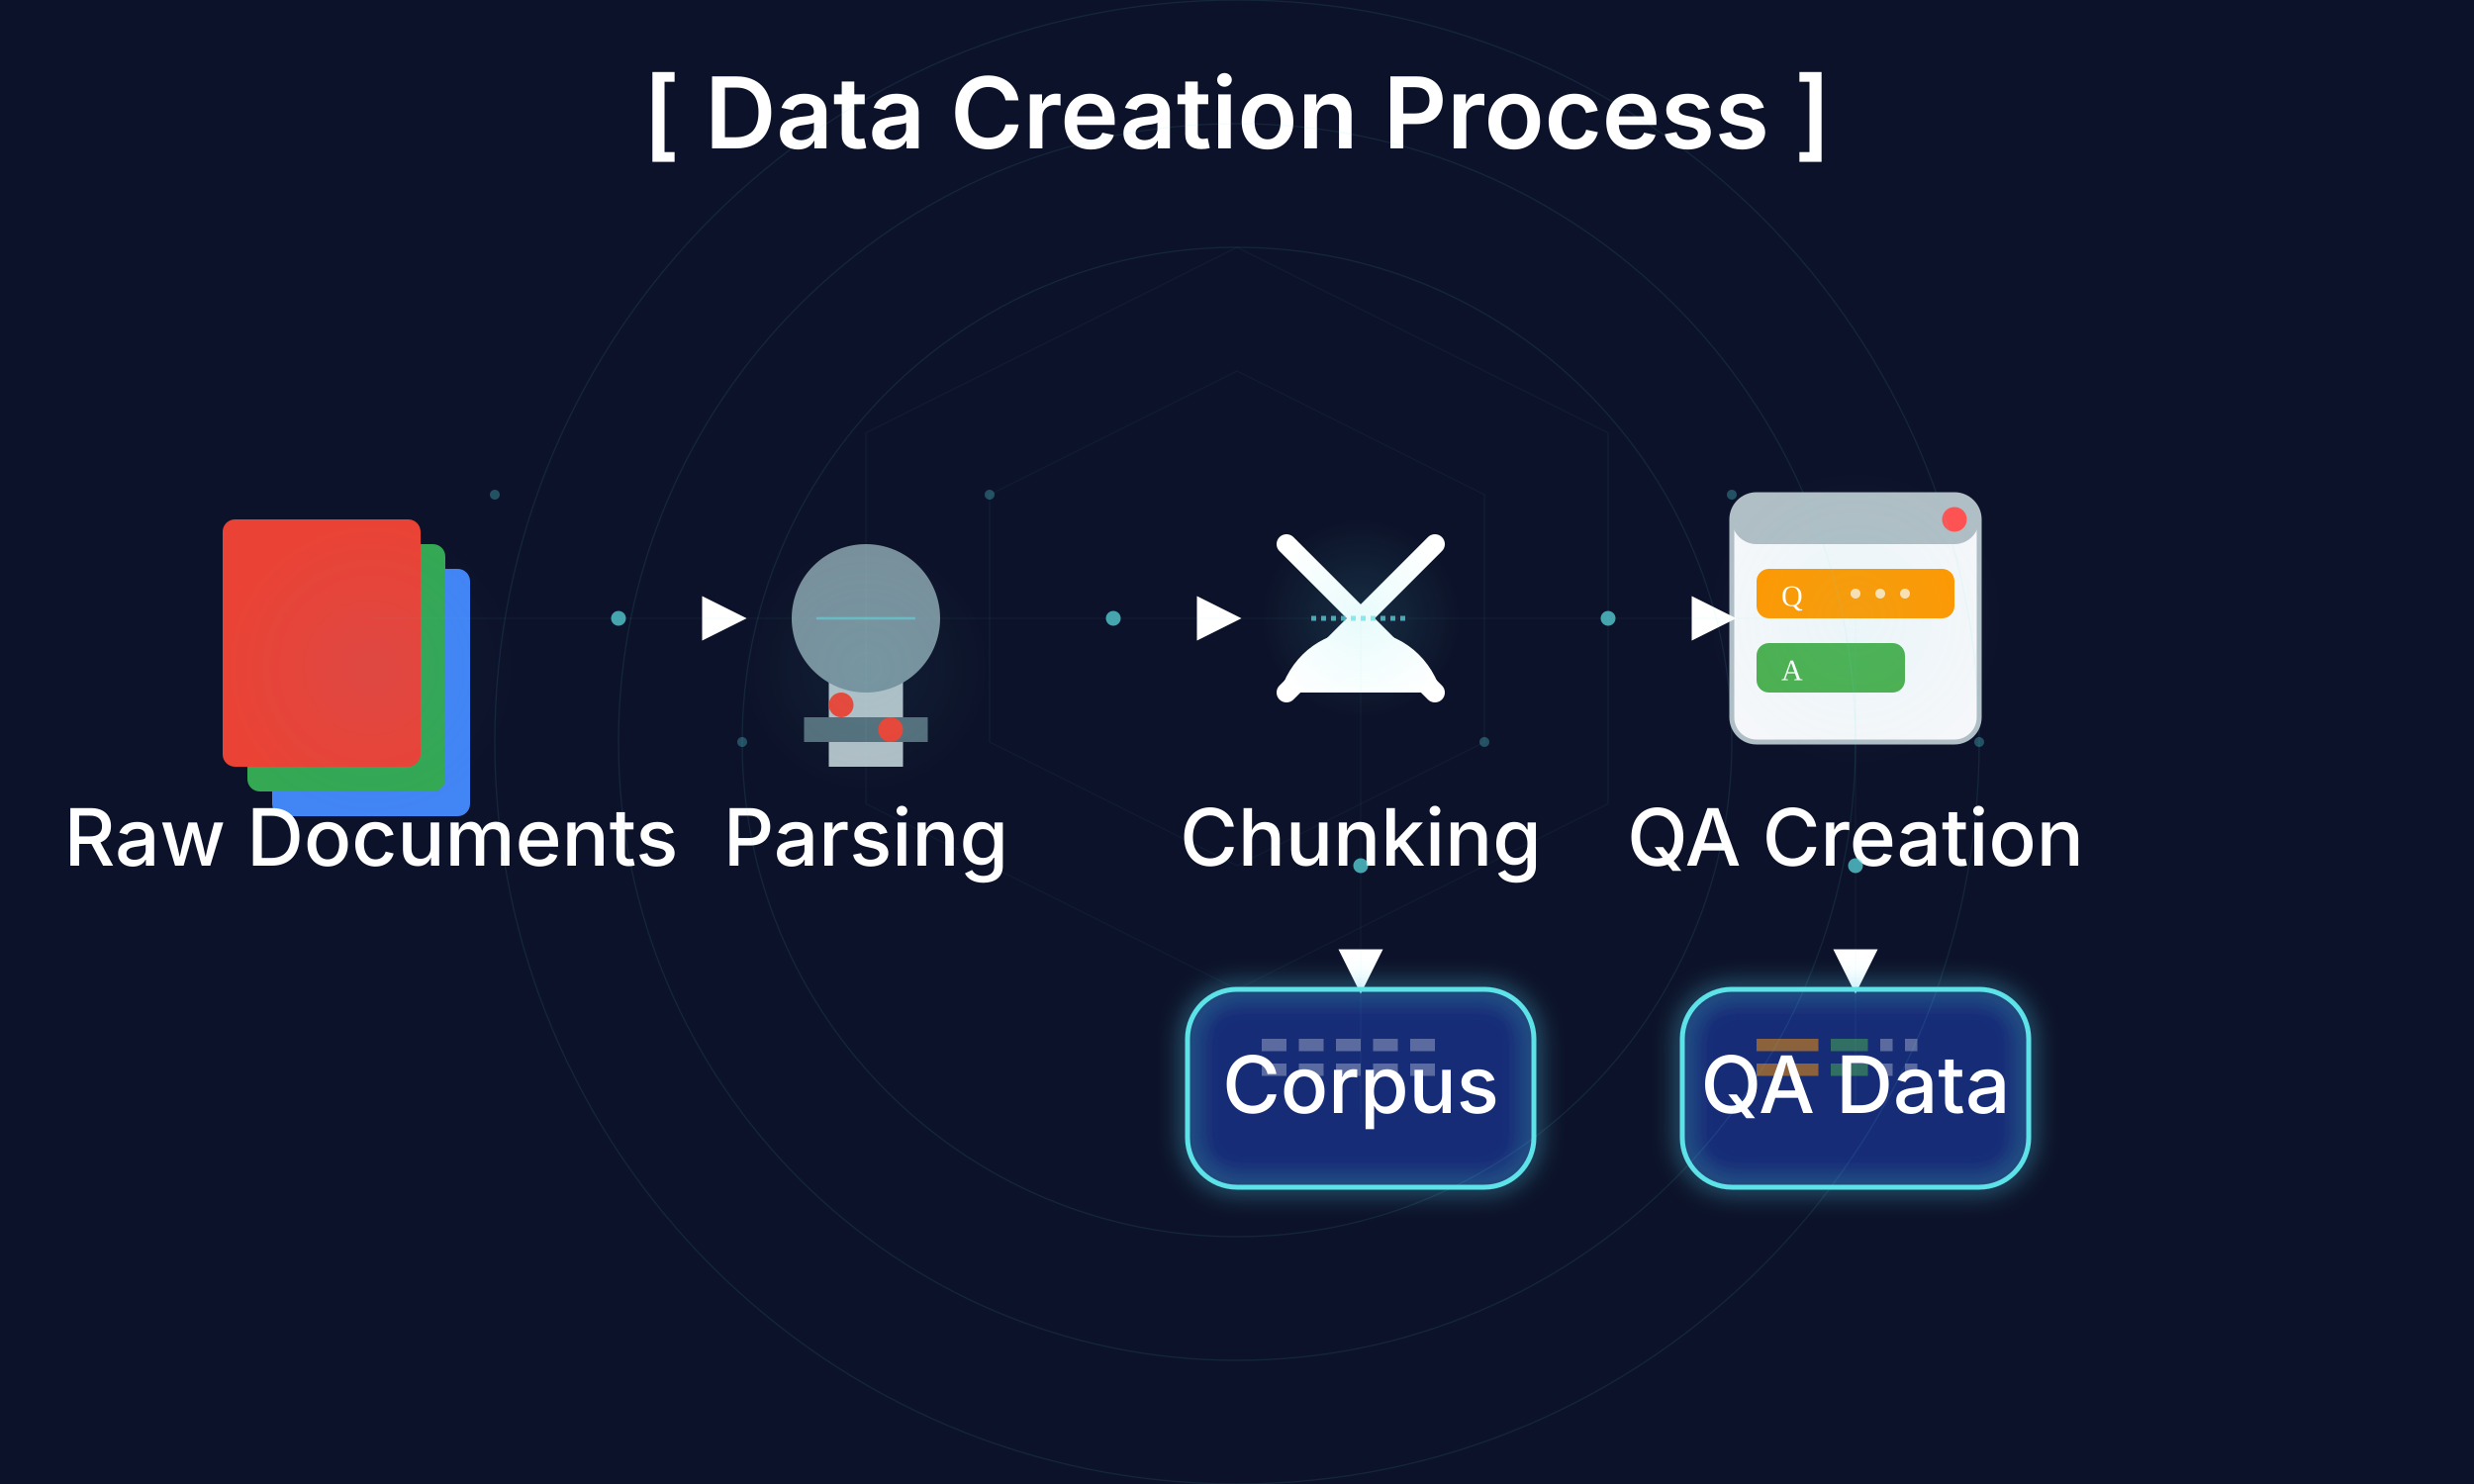
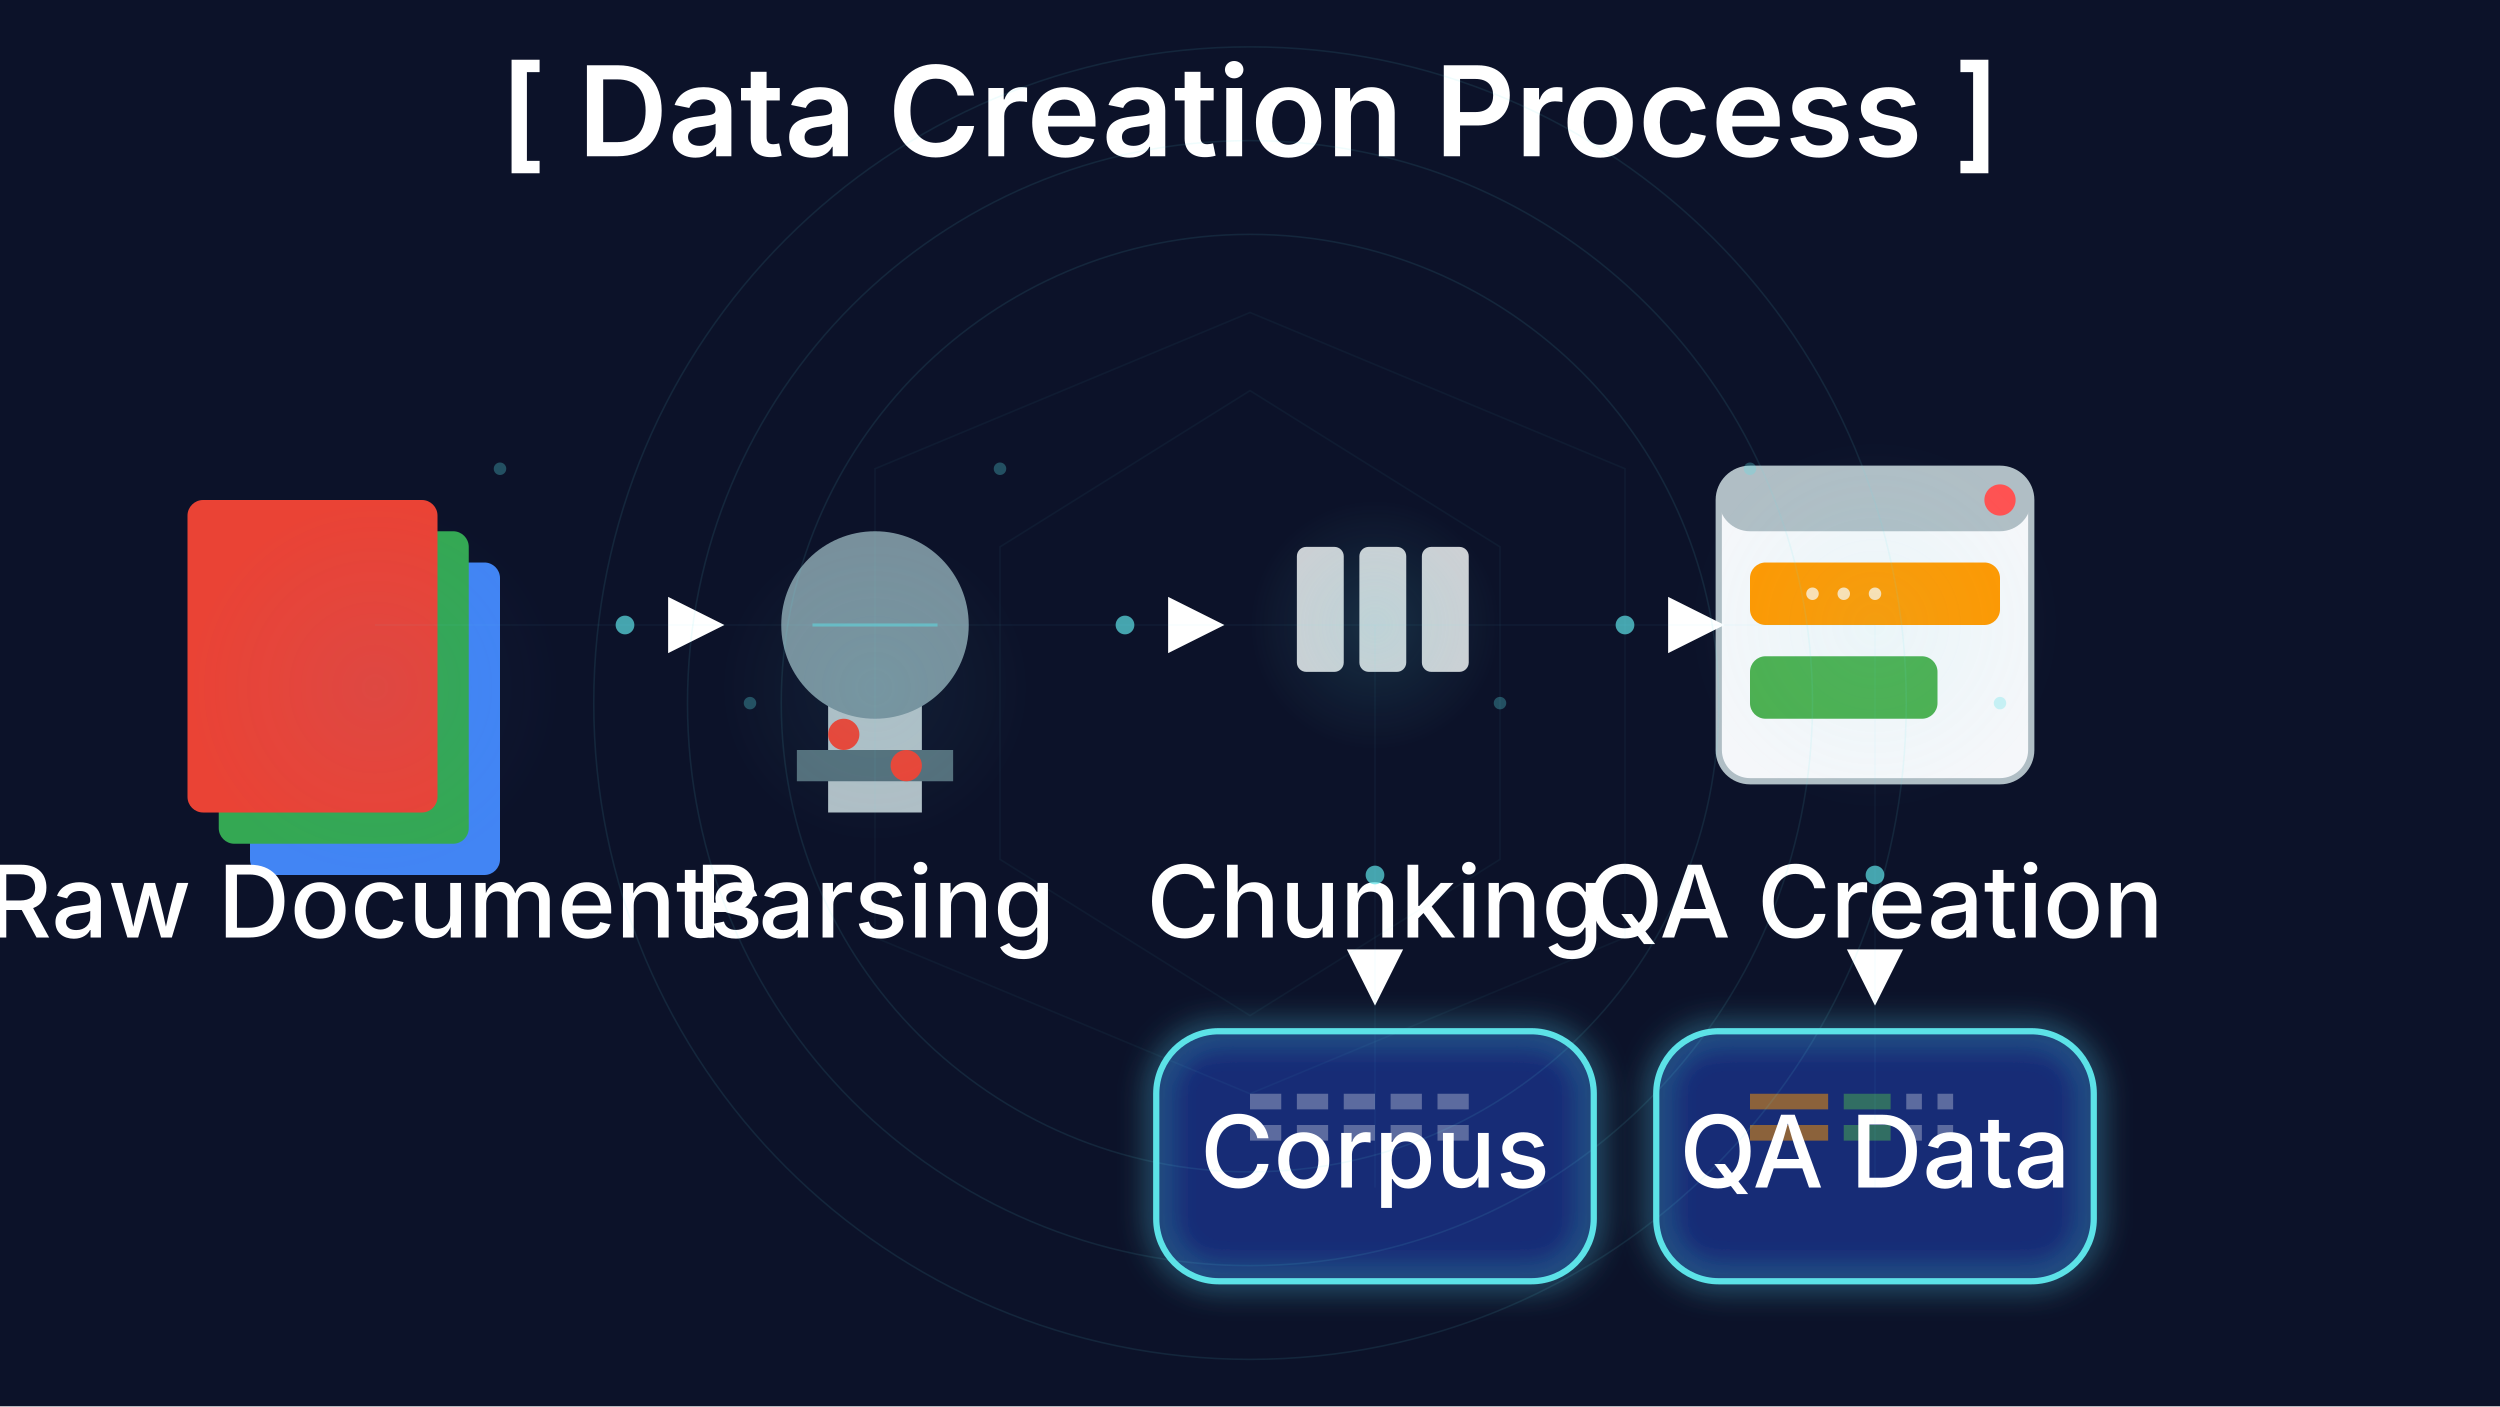
- <svg xmlns="http://www.w3.org/2000/svg" viewBox="0 0 1000 600" aria-labelledby="title-data-creation desc-data-creation">
+ <svg xmlns="http://www.w3.org/2000/svg" viewBox="0 0 800 450" aria-labelledby="title-data-creation desc-data-creation">
  <defs>
    <style>
      /* Base styles using the Divinci color palette */
      .data-creation-bg { fill: #0c1229; }
      .data-creation-text {
        font-family: 'Sora', 'Inter', sans-serif;
        fill: #ffffff;
        font-size: 32px;
        font-weight: 500;
      }
      .data-creation-title {
        font-family: 'Sora', 'Inter', sans-serif;
        fill: #ffffff;
        font-size: 40px;
        font-weight: 600;
      }
      .data-creation-arrow { stroke: #ffffff; stroke-width: 3; fill: none; }
      .data-creation-box {
        fill: rgba(46, 91, 255, 0.2);
        stroke: #5ce2e7;
        stroke-width: 2;
        rx: 20;
        ry: 20;
      }

      /* Document icon styles */
      .doc-blue { fill: #4285F4; }
      .doc-green { fill: #34A853; }
      .doc-red { fill: #EA4335; }
      .doc-yellow { fill: #FBBC05; }
      .doc-text { fill: #ffffff; }

      /* Parsing icon styles */
      .microscope-base { fill: #B0BEC5; }
      .microscope-lens { fill: #78909C; }
      .microscope-stage { fill: #546E7A; }
      .microscope-dot { fill: #EA4335; }

      /* Chunking icon styles */
      .scissors-handle { fill: #ffffff; }
      .scissors-blade { fill: #E0E0E0; }

      /* QA icon styles */
      .qa-window { fill: #F5F7FA; stroke: #B0BEC5; stroke-width: 2; }
      .qa-dot { fill: #FF5252; }
      .qa-question { fill: #FF9800; }
      .qa-answer { fill: #4CAF50; }
      .qa-text { fill: #ffffff; }

      /* Glow effects */
      .glow-filter {
        filter: url(#glow);
      }

      /* Animations */
      @keyframes float {
        0% { transform: translateY(0px); }
        50% { transform: translateY(-10px); }
        100% { transform: translateY(0px); }
      }

      @keyframes pulse {
        0% { opacity: 0.7; }
        50% { opacity: 1; }
        100% { opacity: 0.7; }
      }

      @keyframes rotate {
        from { transform: rotate(0deg); }
        to { transform: rotate(360deg); }
      }

      @keyframes dash {
        to {
          stroke-dashoffset: 0;
        }
      }

      @keyframes scissorCut {
        0% { transform: rotate(0deg); }
        25% { transform: rotate(20deg); }
        75% { transform: rotate(-20deg); }
        100% { transform: rotate(0deg); }
      }

      @keyframes microscope {
        0% { transform: translateY(0); }
        50% { transform: translateY(-5px); }
        100% { transform: translateY(0); }
      }

      @keyframes typing {
        0% { width: 0; }
        100% { width: 100%; }
      }

      .float {
        animation: float 6s ease-in-out infinite;
      }

      .pulse {
        animation: pulse 3s ease-in-out infinite;
      }

      .rotate {
        animation: rotate 20s linear infinite;
        transform-origin: center;
      }

      .microscope-animate {
        animation: microscope 2s ease-in-out infinite;
        transform-origin: bottom center;
      }

      .scissors-animate {
        animation: scissorCut 3s ease-in-out infinite;
        transform-origin: center;
      }

      .typing-effect {
        overflow: hidden;
        white-space: nowrap;
        animation: typing 3s steps(40, end) infinite alternate;
      }

      .arrow-animate {
        stroke-dasharray: 100;
        stroke-dashoffset: 100;
        animation: dash 2s linear infinite;
      }

      .doc-stack {
        animation: float 4s ease-in-out infinite;
      }

      .qa-bubble-animate {
        animation: pulse 2s ease-in-out infinite;
      }

      .corpus-box-animate {
        animation: pulse 4s ease-in-out infinite;
      }

      .qa-box-animate {
        animation: pulse 4s ease-in-out infinite;
        animation-delay: 1s;
      }
    </style>
    <filter id="glow" x="-50%" y="-50%" width="200%" height="200%">
      <feGaussianBlur stdDeviation="5" result="blur" />
      <feComposite in="SourceGraphic" in2="blur" operator="over" />
    </filter>
    <radialGradient id="blue-glow" cx="0.5" cy="0.5" r="0.5" fx="0.5" fy="0.5">
      <stop offset="0%" stop-color="#4285F4" stop-opacity="0.7" />
      <stop offset="100%" stop-color="#4285F4" stop-opacity="0" />
    </radialGradient>
    <radialGradient id="green-glow" cx="0.5" cy="0.5" r="0.5" fx="0.5" fy="0.5">
      <stop offset="0%" stop-color="#5ce2e7" stop-opacity="0.7" />
      <stop offset="100%" stop-color="#5ce2e7" stop-opacity="0" />
    </radialGradient>
    <marker id="arrow" viewBox="0 0 10 10" refX="9" refY="5" markerWidth="6" markerHeight="6" orient="auto">
      <path d="M 0 0 L 10 5 L 0 10 z" fill="#ffffff" />
    </marker>
  </defs>
-   <rect width="1000" height="600" class="data-creation-bg" />
-   <text x="500" y="60" class="data-creation-title" text-anchor="middle">[ Data Creation Process ]</text>
-   <g transform="translate(150, 250)" class="doc-stack">
+   <rect width="800" height="450" class="data-creation-bg" />
+   <text x="400" y="50" class="data-creation-title" text-anchor="middle">[ Data Creation Process ]</text>
+   <g transform="translate(120, 200)" class="doc-stack">
    <rect x="-40" y="-20" width="80" height="100" rx="5" ry="5" class="doc-blue">
      <animate attributeName="y" values="-20;-25;-20" dur="4s" repeatCount="indefinite" begin="0s" />
    </rect>
    <rect x="-50" y="-30" width="80" height="100" rx="5" ry="5" class="doc-green">
      <animate attributeName="y" values="-30;-35;-30" dur="4s" repeatCount="indefinite" begin="0.5s" />
    </rect>
    <rect x="-60" y="-40" width="80" height="100" rx="5" ry="5" class="doc-red">
      <animate attributeName="y" values="-40;-45;-40" dur="4s" repeatCount="indefinite" begin="1s" />
    </rect>
    <g>
      <rect x="-30" y="-10" width="0" height="5" class="doc-text">
        <animate attributeName="width" values="0;50;50" dur="3s" repeatCount="indefinite" begin="0s" />
      </rect>
      <rect x="-30" y="0" width="0" height="5" class="doc-text">
        <animate attributeName="width" values="0;50;50" dur="3s" repeatCount="indefinite" begin="0.5s" />
      </rect>
      <rect x="-30" y="10" width="0" height="5" class="doc-text">
        <animate attributeName="width" values="0;50;50" dur="3s" repeatCount="indefinite" begin="1s" />
      </rect>
      <rect x="-30" y="20" width="0" height="5" class="doc-text">
        <animate attributeName="width" values="0;50;50" dur="3s" repeatCount="indefinite" begin="1.5s" />
      </rect>
      <rect x="-30" y="30" width="0" height="5" class="doc-text">
        <animate attributeName="width" values="0;50;50" dur="3s" repeatCount="indefinite" begin="2s" />
      </rect>
      <rect x="-30" y="40" width="0" height="5" class="doc-text">
        <animate attributeName="width" values="0;50;50" dur="3s" repeatCount="indefinite" begin="2.5s" />
      </rect>
    </g>
    <circle cx="0" cy="20" r="60" fill="url(#blue-glow)" opacity="0.1" class="pulse">
      <animate attributeName="opacity" values="0.1;0.2;0.1" dur="4s" repeatCount="indefinite" />
    </circle>
    <text x="0" y="100" class="data-creation-text" text-anchor="middle">Raw Documents</text>
  </g>
-   <g transform="translate(350, 250)">
+   <g transform="translate(280, 200)">
    <g class="microscope-animate">
      <rect x="-15" y="20" width="30" height="40" class="microscope-base" />
      <circle cx="0" cy="0" r="30" class="microscope-lens">
        <animate attributeName="r" values="30;32;30" dur="3s" repeatCount="indefinite" />
      </circle>
      <line x1="-20" y1="0" x2="20" y2="0" stroke="#5ce2e7" stroke-width="1" opacity="0.5">
        <animate attributeName="y1" values="0;-20;20;0" dur="4s" repeatCount="indefinite" />
        <animate attributeName="y2" values="0;-20;20;0" dur="4s" repeatCount="indefinite" />
      </line>
      <rect x="-25" y="40" width="50" height="10" class="microscope-stage" />
      <circle cx="-10" cy="35" r="5" class="microscope-dot pulse">
        <animate attributeName="r" values="5;7;5" dur="2s" repeatCount="indefinite" begin="0s" />
      </circle>
      <circle cx="10" cy="45" r="5" class="microscope-dot pulse">
        <animate attributeName="r" values="5;7;5" dur="2s" repeatCount="indefinite" begin="1s" />
      </circle>
      <circle cx="0" cy="40" r="0" fill="#EA4335" opacity="0">
        <animate attributeName="r" values="0;4;0" dur="3s" repeatCount="indefinite" begin="1.5s" />
        <animate attributeName="opacity" values="0;0.7;0" dur="3s" repeatCount="indefinite" begin="1.5s" />
      </circle>
    </g>
    <circle cx="0" cy="20" r="50" fill="url(#green-glow)" opacity="0.1" class="pulse">
      <animate attributeName="opacity" values="0.1;0.3;0.1" dur="4s" repeatCount="indefinite" />
    </circle>
    <text x="0" y="100" class="data-creation-text" text-anchor="middle">Parsing</text>
  </g>
-   <g transform="translate(550, 250)">
+   <g transform="translate(440, 200)">
    <g>
-       <path d="M-30,30 C-20,0 20,0 30,30" class="scissors-handle" stroke="#ffffff" stroke-width="5" fill="none" />
-       <g class="scissors-animate">
-         <path d="M-30,-30 L30,30" class="scissors-blade" stroke="#ffffff" stroke-width="8" stroke-linecap="round">
-           <animate attributeName="d" values="M-30,-30 L30,30;M-25,-35 L35,25;M-30,-30 L30,30" dur="2s" repeatCount="indefinite" />
-         </path>
-         <path d="M30,-30 L-30,30" class="scissors-blade" stroke="#ffffff" stroke-width="8" stroke-linecap="round">
-           <animate attributeName="d" values="M30,-30 L-30,30;M35,-35 L-25,25;M30,-30 L-30,30" dur="2s" repeatCount="indefinite" />
-         </path>
-       </g>
-       <line x1="-20" y1="0" x2="20" y2="0" stroke="#5ce2e7" stroke-width="2" stroke-dasharray="2,2" opacity="0.7">
-         <animate attributeName="y1" values="0;-10;0;10;0" dur="3s" repeatCount="indefinite" />
-         <animate attributeName="y2" values="0;-10;0;10;0" dur="3s" repeatCount="indefinite" />
-         <animate attributeName="opacity" values="0.7;0;0.7" dur="3s" repeatCount="indefinite" />
+       <rect x="-25" y="-25" width="15" height="40" rx="3" fill="#ffffff" opacity="0.8">
+         <animate attributeName="opacity" values="0.8;0.4;0.8" dur="2s" repeatCount="indefinite" begin="0s" />
+       </rect>
+       <rect x="-5" y="-25" width="15" height="40" rx="3" fill="#ffffff" opacity="0.8">
+         <animate attributeName="opacity" values="0.8;0.4;0.8" dur="2s" repeatCount="indefinite" begin="0.5s" />
+       </rect>
+       <rect x="15" y="-25" width="15" height="40" rx="3" fill="#ffffff" opacity="0.8">
+         <animate attributeName="opacity" values="0.8;0.4;0.8" dur="2s" repeatCount="indefinite" begin="1s" />
+       </rect>
+       <line x1="-35" y1="-5" x2="35" y2="-5" stroke="#5ce2e7" stroke-width="2" stroke-dasharray="5,5" opacity="0">
+         <animate attributeName="opacity" values="0;0.8;0" dur="3s" repeatCount="indefinite" begin="0s" />
+         <animate attributeName="stroke-dashoffset" values="0;-10" dur="3s" repeatCount="indefinite" begin="0s" />
+       </line>
+       <line x1="-35" y1="5" x2="35" y2="5" stroke="#5ce2e7" stroke-width="2" stroke-dasharray="5,5" opacity="0">
+         <animate attributeName="opacity" values="0;0.8;0" dur="3s" repeatCount="indefinite" begin="1s" />
+         <animate attributeName="stroke-dashoffset" values="0;-10" dur="3s" repeatCount="indefinite" begin="1s" />
      </line>
      <circle cx="0" cy="0" r="40" fill="url(#green-glow)" opacity="0.2" class="pulse" />
    </g>
    <text x="0" y="100" class="data-creation-text" text-anchor="middle">Chunking</text>
  </g>
-   <g transform="translate(750, 250)" class="float">
+   <g transform="translate(600, 200)" class="float">
    <rect x="-50" y="-50" width="100" height="100" rx="10" ry="10" class="qa-window">
      <animate attributeName="opacity" values="0.9;1;0.9" dur="4s" repeatCount="indefinite" />
    </rect>
    <rect x="-50" y="-50" width="100" height="20" rx="10" ry="10" fill="#B0BEC5" />
    <circle cx="40" cy="-40" r="5" class="qa-dot pulse" />
    <g>
      <rect x="-40" y="-20" width="80" height="20" rx="5" ry="5" class="qa-question qa-bubble-animate" />
-       <text x="-30" y="-5" class="qa-text" font-size="12">Q</text>
+       <circle cx="-20" cy="-10" r="2" fill="#ffffff" opacity="0.7">
+         <animate attributeName="opacity" values="0.7;0;0.7" dur="1.5s" repeatCount="indefinite" begin="0s" />
+       </circle>
+       <circle cx="-10" cy="-10" r="2" fill="#ffffff" opacity="0.7">
+         <animate attributeName="opacity" values="0.7;0;0.7" dur="1.5s" repeatCount="indefinite" begin="0.5s" />
+       </circle>
      <circle cx="0" cy="-10" r="2" fill="#ffffff" opacity="0.7">
-         <animate attributeName="opacity" values="0.7;0;0.7" dur="1.5s" repeatCount="indefinite" begin="0s" />
-       </circle>
-       <circle cx="10" cy="-10" r="2" fill="#ffffff" opacity="0.7">
-         <animate attributeName="opacity" values="0.7;0;0.7" dur="1.5s" repeatCount="indefinite" begin="0.5s" />
-       </circle>
-       <circle cx="20" cy="-10" r="2" fill="#ffffff" opacity="0.7">
        <animate attributeName="opacity" values="0.7;0;0.7" dur="1.5s" repeatCount="indefinite" begin="1s" />
      </circle>
      <rect x="-40" y="10" width="60" height="20" rx="5" ry="5" class="qa-answer">
        <animate attributeName="width" values="0;60" dur="2s" repeatCount="indefinite" begin="1.5s" />
      </rect>
-       <text x="-30" y="25" class="qa-text" font-size="12">A</text>
+       <circle cx="-20" cy="20" r="2" fill="#ffffff" opacity="0">
+         <animate attributeName="opacity" values="0;0.7;0" dur="2s" repeatCount="indefinite" begin="2s" />
+       </circle>
+       <circle cx="-10" cy="20" r="2" fill="#ffffff" opacity="0">
+         <animate attributeName="opacity" values="0;0.7;0" dur="2s" repeatCount="indefinite" begin="2.5s" />
+       </circle>
    </g>
    <path d="M-20,-30 C0,-40 20,-40 40,-30" fill="none" stroke="#5ce2e7" stroke-width="1" opacity="0">
      <animate attributeName="opacity" values="0;0.5;0" dur="3s" repeatCount="indefinite" />
    </path>
    <circle cx="0" cy="0" r="60" fill="url(#green-glow)" opacity="0.1" class="pulse">
      <animate attributeName="opacity" values="0.1;0.3;0.1" dur="4s" repeatCount="indefinite" />
    </circle>
    <text x="0" y="100" class="data-creation-text" text-anchor="middle">QA Creation</text>
  </g>
-   <path d="M200,250 L300,250" class="data-creation-arrow arrow-animate" marker-end="url(#arrow)" />
-   <path d="M400,250 L500,250" class="data-creation-arrow arrow-animate" marker-end="url(#arrow)" />
-   <path d="M600,250 L700,250" class="data-creation-arrow arrow-animate" marker-end="url(#arrow)" />
-   <path d="M550,300 L550,400" class="data-creation-arrow arrow-animate" marker-end="url(#arrow)" />
-   <path d="M750,300 L750,400" class="data-creation-arrow arrow-animate" marker-end="url(#arrow)" />
+   <path d="M170,200 L230,200" class="data-creation-arrow arrow-animate" marker-end="url(#arrow)" />
+   <path d="M330,200 L390,200" class="data-creation-arrow arrow-animate" marker-end="url(#arrow)" />
+   <path d="M490,200 L550,200" class="data-creation-arrow arrow-animate" marker-end="url(#arrow)" />
+   <path d="M440,250 L440,320" class="data-creation-arrow arrow-animate" marker-end="url(#arrow)" />
+   <path d="M600,250 L600,320" class="data-creation-arrow arrow-animate" marker-end="url(#arrow)" />
  <g class="corpus-box-animate">
-     <rect x="480" y="400" width="140" height="80" class="data-creation-box glow-filter">
+     <rect x="370" y="330" width="140" height="80" class="data-creation-box glow-filter">
      <animate attributeName="stroke-width" values="2;3;2" dur="4s" repeatCount="indefinite" />
    </rect>
-     <g transform="translate(550, 440)">
+     <g transform="translate(440, 370)">
      <rect x="-40" y="-20" width="10" height="5" fill="#ffffff" opacity="0.3">
        <animate attributeName="opacity" values="0.3;0.7;0.3" dur="3s" repeatCount="indefinite" begin="0s" />
      </rect>
      <rect x="-25" y="-20" width="10" height="5" fill="#ffffff" opacity="0.3">
        <animate attributeName="opacity" values="0.3;0.7;0.3" dur="3s" repeatCount="indefinite" begin="0.5s" />
      </rect>
      <rect x="-10" y="-20" width="10" height="5" fill="#ffffff" opacity="0.3">
        <animate attributeName="opacity" values="0.3;0.7;0.3" dur="3s" repeatCount="indefinite" begin="1s" />
      </rect>
      <rect x="5" y="-20" width="10" height="5" fill="#ffffff" opacity="0.3">
        <animate attributeName="opacity" values="0.3;0.7;0.3" dur="3s" repeatCount="indefinite" begin="1.5s" />
      </rect>
      <rect x="20" y="-20" width="10" height="5" fill="#ffffff" opacity="0.3">
        <animate attributeName="opacity" values="0.3;0.7;0.3" dur="3s" repeatCount="indefinite" begin="2s" />
      </rect>
      <rect x="-40" y="-10" width="10" height="5" fill="#ffffff" opacity="0.3">
        <animate attributeName="opacity" values="0.3;0.7;0.3" dur="3s" repeatCount="indefinite" begin="0.2s" />
      </rect>
      <rect x="-25" y="-10" width="10" height="5" fill="#ffffff" opacity="0.3">
        <animate attributeName="opacity" values="0.3;0.7;0.3" dur="3s" repeatCount="indefinite" begin="0.7s" />
      </rect>
      <rect x="-10" y="-10" width="10" height="5" fill="#ffffff" opacity="0.3">
        <animate attributeName="opacity" values="0.3;0.7;0.3" dur="3s" repeatCount="indefinite" begin="1.2s" />
      </rect>
      <rect x="5" y="-10" width="10" height="5" fill="#ffffff" opacity="0.3">
        <animate attributeName="opacity" values="0.3;0.7;0.3" dur="3s" repeatCount="indefinite" begin="1.7s" />
      </rect>
      <rect x="20" y="-10" width="10" height="5" fill="#ffffff" opacity="0.3">
        <animate attributeName="opacity" values="0.3;0.7;0.3" dur="3s" repeatCount="indefinite" begin="2.2s" />
      </rect>
    </g>
-     <text x="550" y="450" class="data-creation-text" text-anchor="middle">Corpus</text>
+     <text x="440" y="380" class="data-creation-text" text-anchor="middle">Corpus</text>
  </g>
  <g class="qa-box-animate">
-     <rect x="680" y="400" width="140" height="80" class="data-creation-box glow-filter">
+     <rect x="530" y="330" width="140" height="80" class="data-creation-box glow-filter">
      <animate attributeName="stroke-width" values="2;3;2" dur="4s" repeatCount="indefinite" begin="1s" />
    </rect>
-     <g transform="translate(750, 440)">
+     <g transform="translate(600, 370)">
      <rect x="-40" y="-20" width="25" height="5" fill="#FF9800" opacity="0.5">
        <animate attributeName="opacity" values="0.5;0.8;0.5" dur="3s" repeatCount="indefinite" begin="0s" />
      </rect>
      <rect x="-10" y="-20" width="15" height="5" fill="#4CAF50" opacity="0.5">
        <animate attributeName="opacity" values="0.5;0.8;0.5" dur="3s" repeatCount="indefinite" begin="0.3s" />
      </rect>
      <rect x="10" y="-20" width="5" height="5" fill="#ffffff" opacity="0.3">
        <animate attributeName="opacity" values="0.3;0.6;0.3" dur="3s" repeatCount="indefinite" begin="0.6s" />
      </rect>
      <rect x="20" y="-20" width="5" height="5" fill="#ffffff" opacity="0.3">
        <animate attributeName="opacity" values="0.3;0.6;0.3" dur="3s" repeatCount="indefinite" begin="0.9s" />
      </rect>
      <rect x="-40" y="-10" width="25" height="5" fill="#FF9800" opacity="0.5">
        <animate attributeName="opacity" values="0.5;0.8;0.5" dur="3s" repeatCount="indefinite" begin="1.2s" />
      </rect>
      <rect x="-10" y="-10" width="15" height="5" fill="#4CAF50" opacity="0.5">
        <animate attributeName="opacity" values="0.5;0.8;0.5" dur="3s" repeatCount="indefinite" begin="1.5s" />
      </rect>
      <rect x="10" y="-10" width="5" height="5" fill="#ffffff" opacity="0.3">
        <animate attributeName="opacity" values="0.3;0.6;0.3" dur="3s" repeatCount="indefinite" begin="1.8s" />
      </rect>
      <rect x="20" y="-10" width="5" height="5" fill="#ffffff" opacity="0.3">
        <animate attributeName="opacity" values="0.3;0.6;0.3" dur="3s" repeatCount="indefinite" begin="2.1s" />
      </rect>
    </g>
-     <text x="750" y="450" class="data-creation-text" text-anchor="middle">QA Data</text>
-   </g>
-   <circle cx="250" cy="250" r="3" fill="#5ce2e7" opacity="0.7" class="pulse">
-     <animateMotion path="M0,0 L100,0" dur="2s" repeatCount="indefinite" />
+     <text x="600" y="380" class="data-creation-text" text-anchor="middle">QA Data</text>
+   </g>
+   <circle cx="200" cy="200" r="3" fill="#5ce2e7" opacity="0.7" class="pulse">
+     <animateMotion path="M0,0 L60,0" dur="2s" repeatCount="indefinite" />
  </circle>
-   <circle cx="450" cy="250" r="3" fill="#5ce2e7" opacity="0.7" class="pulse">
-     <animateMotion path="M0,0 L100,0" dur="2s" repeatCount="indefinite" />
+   <circle cx="360" cy="200" r="3" fill="#5ce2e7" opacity="0.7" class="pulse">
+     <animateMotion path="M0,0 L60,0" dur="2s" repeatCount="indefinite" />
  </circle>
-   <circle cx="650" cy="250" r="3" fill="#5ce2e7" opacity="0.7" class="pulse">
-     <animateMotion path="M0,0 L100,0" dur="2s" repeatCount="indefinite" />
+   <circle cx="520" cy="200" r="3" fill="#5ce2e7" opacity="0.7" class="pulse">
+     <animateMotion path="M0,0 L60,0" dur="2s" repeatCount="indefinite" />
  </circle>
-   <circle cx="550" cy="350" r="3" fill="#5ce2e7" opacity="0.7" class="pulse">
-     <animateMotion path="M0,0 L0,100" dur="2s" repeatCount="indefinite" />
+   <circle cx="440" cy="280" r="3" fill="#5ce2e7" opacity="0.7" class="pulse">
+     <animateMotion path="M0,0 L0,50" dur="2s" repeatCount="indefinite" />
  </circle>
-   <circle cx="750" cy="350" r="3" fill="#5ce2e7" opacity="0.7" class="pulse">
-     <animateMotion path="M0,0 L0,100" dur="2s" repeatCount="indefinite" />
+   <circle cx="600" cy="280" r="3" fill="#5ce2e7" opacity="0.7" class="pulse">
+     <animateMotion path="M0,0 L0,50" dur="2s" repeatCount="indefinite" />
  </circle>
-   <circle cx="500" cy="300" r="200" fill="none" stroke="#5ce2e7" stroke-width="0.5" opacity="0.1" class="rotate" />
-   <circle cx="500" cy="300" r="250" fill="none" stroke="#5ce2e7" stroke-width="0.5" opacity="0.1" class="rotate" style="animation-direction: reverse;" />
-   <circle cx="500" cy="300" r="300" fill="none" stroke="#5ce2e7" stroke-width="0.5" opacity="0.1" class="rotate" />
-   <path d="M500,150 L600,200 L600,300 L500,350 L400,300 L400,200 Z" fill="none" stroke="#5ce2e7" stroke-width="0.5" opacity="0.05" class="rotate" />
-   <path d="M500,100 L650,175 L650,325 L500,400 L350,325 L350,175 Z" fill="none" stroke="#5ce2e7" stroke-width="0.5" opacity="0.05" class="rotate" style="animation-direction: reverse;" />
-   <line x1="150" y1="250" x2="750" y2="250" stroke="#5ce2e7" stroke-width="0.5" opacity="0.05" />
-   <line x1="550" y1="250" x2="550" y2="450" stroke="#5ce2e7" stroke-width="0.5" opacity="0.05" />
-   <line x1="750" y1="250" x2="750" y2="450" stroke="#5ce2e7" stroke-width="0.5" opacity="0.05" />
+   <circle cx="400" cy="225" r="150" fill="none" stroke="#5ce2e7" stroke-width="0.5" opacity="0.1" class="rotate" />
+   <circle cx="400" cy="225" r="180" fill="none" stroke="#5ce2e7" stroke-width="0.5" opacity="0.1" class="rotate" style="animation-direction: reverse;" />
+   <circle cx="400" cy="225" r="210" fill="none" stroke="#5ce2e7" stroke-width="0.5" opacity="0.1" class="rotate" />
+   <path d="M400,125 L480,175 L480,275 L400,325 L320,275 L320,175 Z" fill="none" stroke="#5ce2e7" stroke-width="0.5" opacity="0.05" class="rotate" />
+   <path d="M400,100 L520,150 L520,300 L400,350 L280,300 L280,150 Z" fill="none" stroke="#5ce2e7" stroke-width="0.5" opacity="0.05" class="rotate" style="animation-direction: reverse;" />
+   <line x1="120" y1="200" x2="600" y2="200" stroke="#5ce2e7" stroke-width="0.5" opacity="0.05" />
+   <line x1="440" y1="200" x2="440" y2="380" stroke="#5ce2e7" stroke-width="0.5" opacity="0.05" />
+   <line x1="600" y1="200" x2="600" y2="380" stroke="#5ce2e7" stroke-width="0.5" opacity="0.05" />
  <g class="float" style="animation-delay: 0.5s;">
-     <circle cx="200" cy="200" r="2" fill="#5ce2e7" opacity="0.3" />
+     <circle cx="160" cy="150" r="2" fill="#5ce2e7" opacity="0.3" />
  </g>
  <g class="float" style="animation-delay: 1s;">
-     <circle cx="300" cy="300" r="2" fill="#5ce2e7" opacity="0.3" />
+     <circle cx="240" cy="225" r="2" fill="#5ce2e7" opacity="0.3" />
  </g>
  <g class="float" style="animation-delay: 1.5s;">
-     <circle cx="400" cy="200" r="2" fill="#5ce2e7" opacity="0.3" />
+     <circle cx="320" cy="150" r="2" fill="#5ce2e7" opacity="0.3" />
  </g>
  <g class="float" style="animation-delay: 2s;">
-     <circle cx="600" cy="300" r="2" fill="#5ce2e7" opacity="0.3" />
+     <circle cx="480" cy="225" r="2" fill="#5ce2e7" opacity="0.3" />
  </g>
  <g class="float" style="animation-delay: 2.5s;">
-     <circle cx="700" cy="200" r="2" fill="#5ce2e7" opacity="0.3" />
+     <circle cx="560" cy="150" r="2" fill="#5ce2e7" opacity="0.3" />
  </g>
  <g class="float" style="animation-delay: 3s;">
-     <circle cx="800" cy="300" r="2" fill="#5ce2e7" opacity="0.3" />
+     <circle cx="640" cy="225" r="2" fill="#5ce2e7" opacity="0.3" />
  </g>
</svg>
